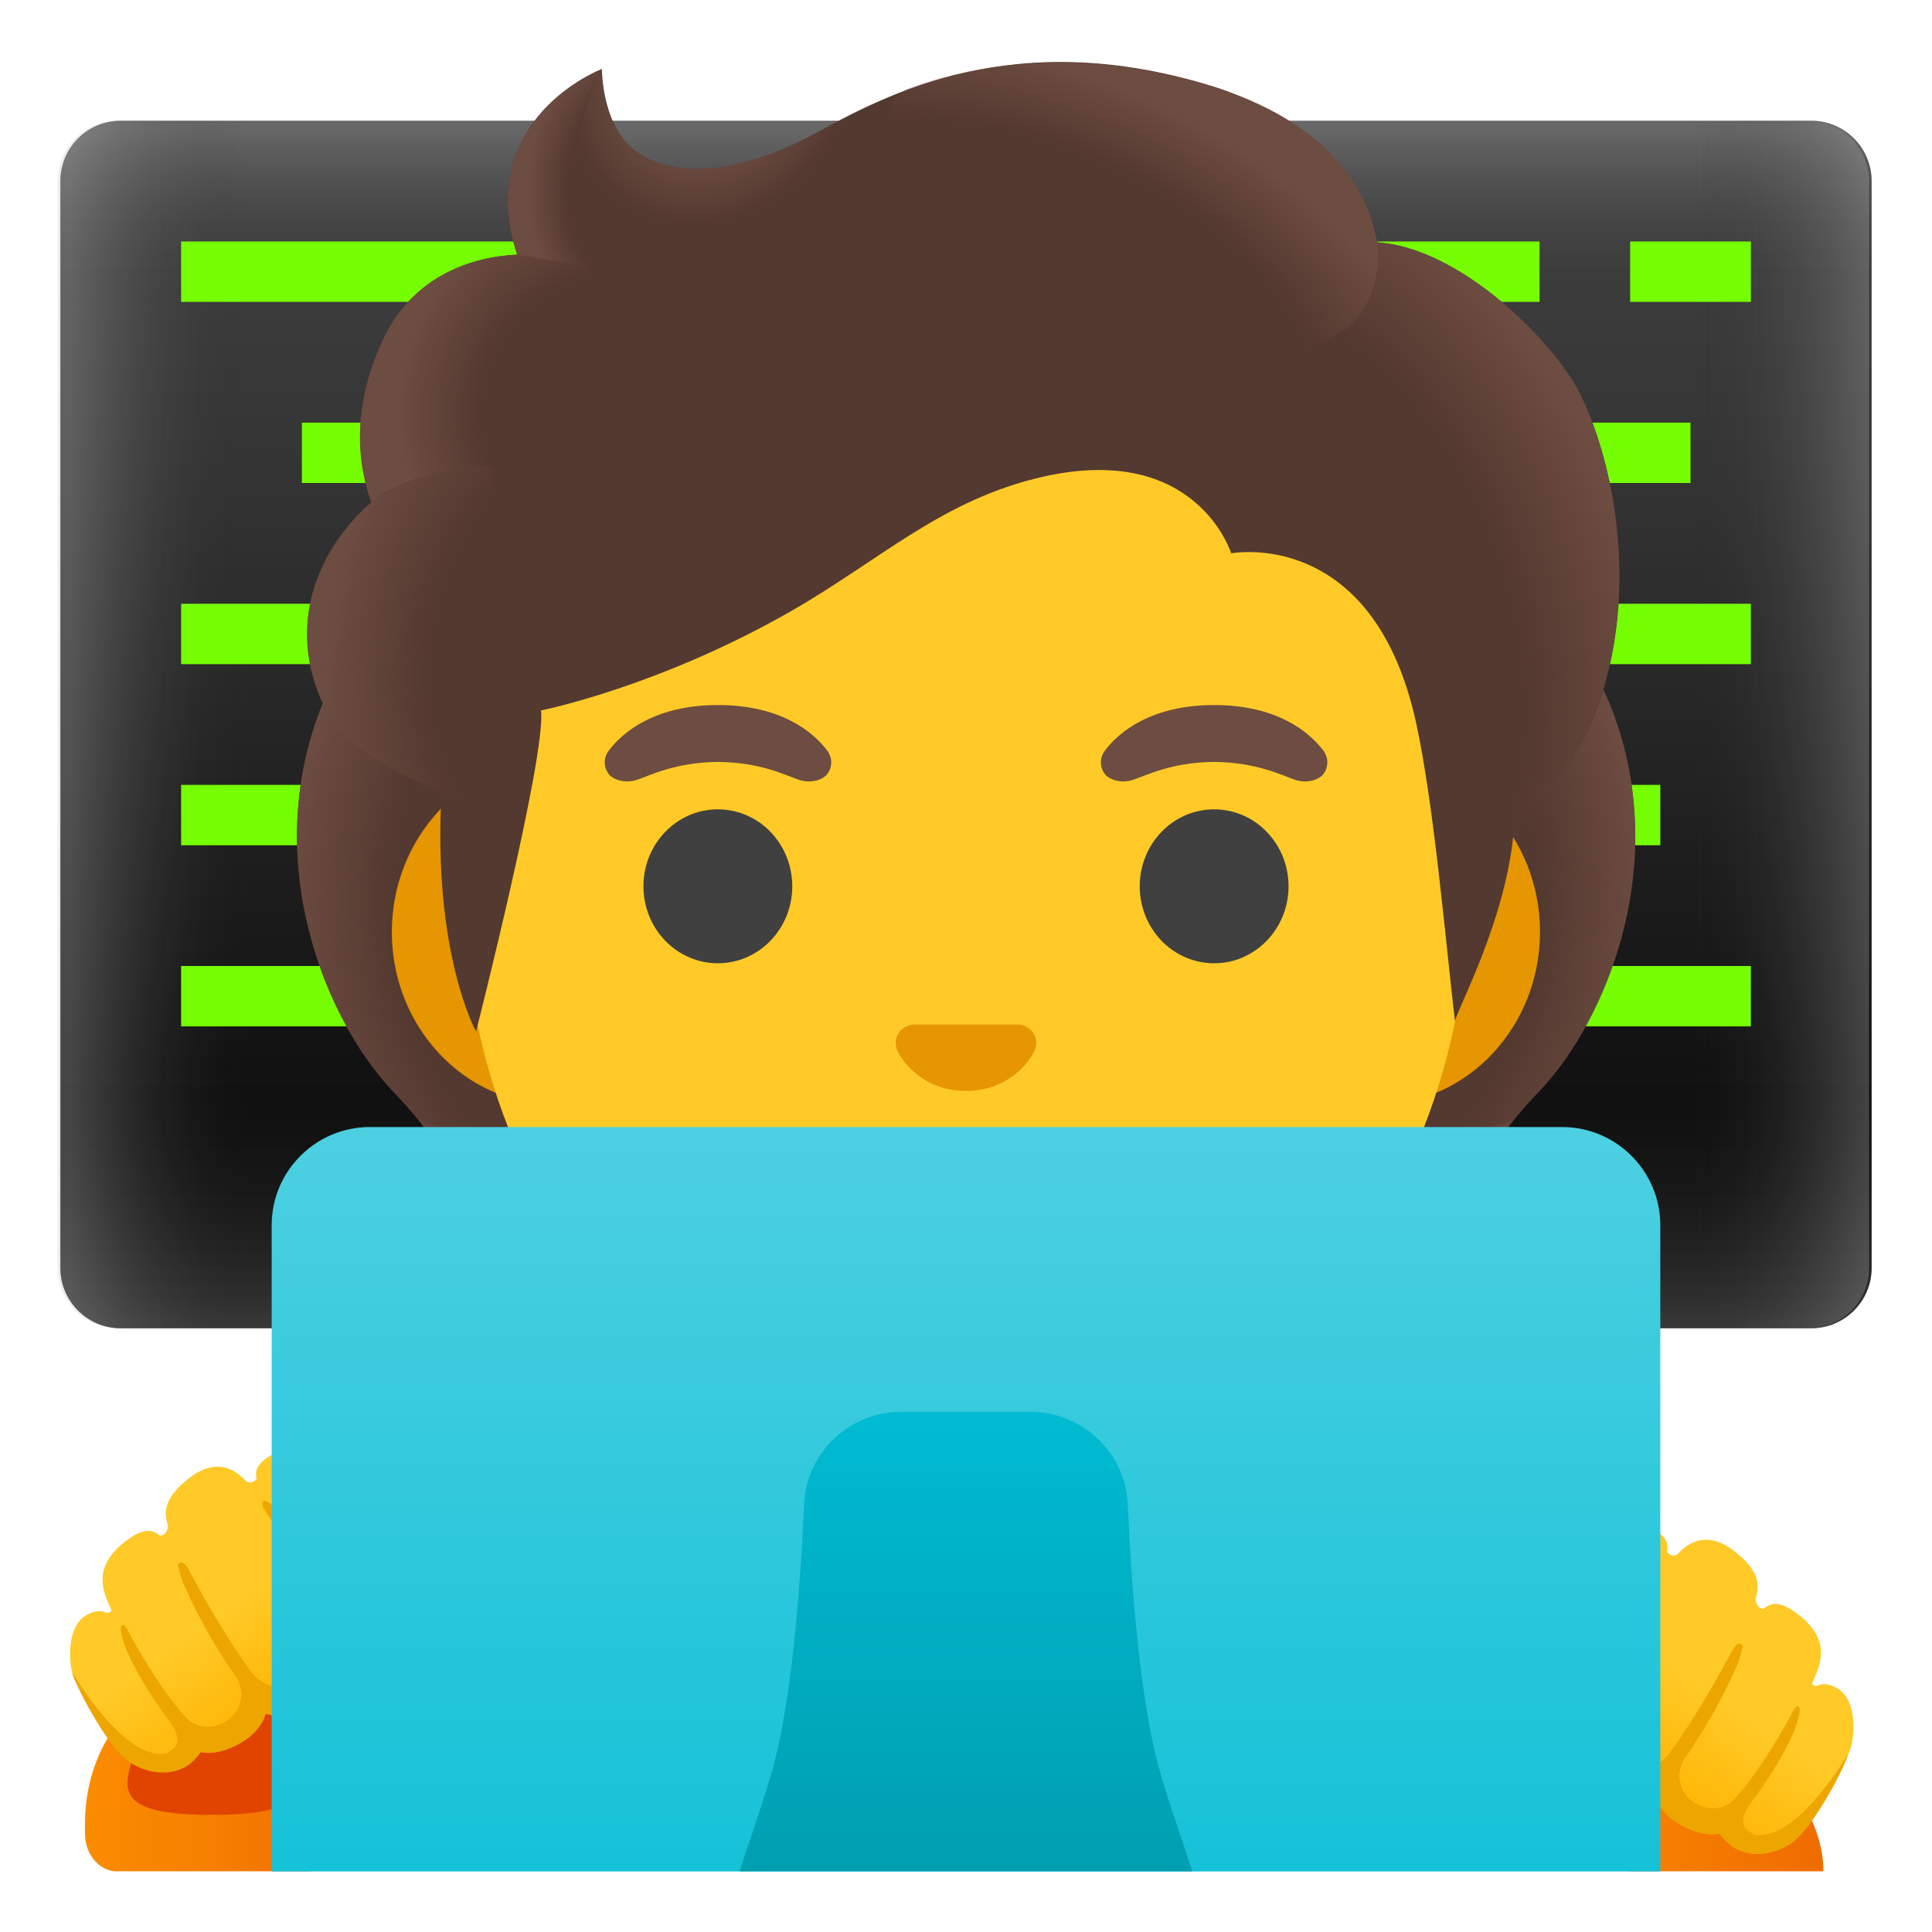
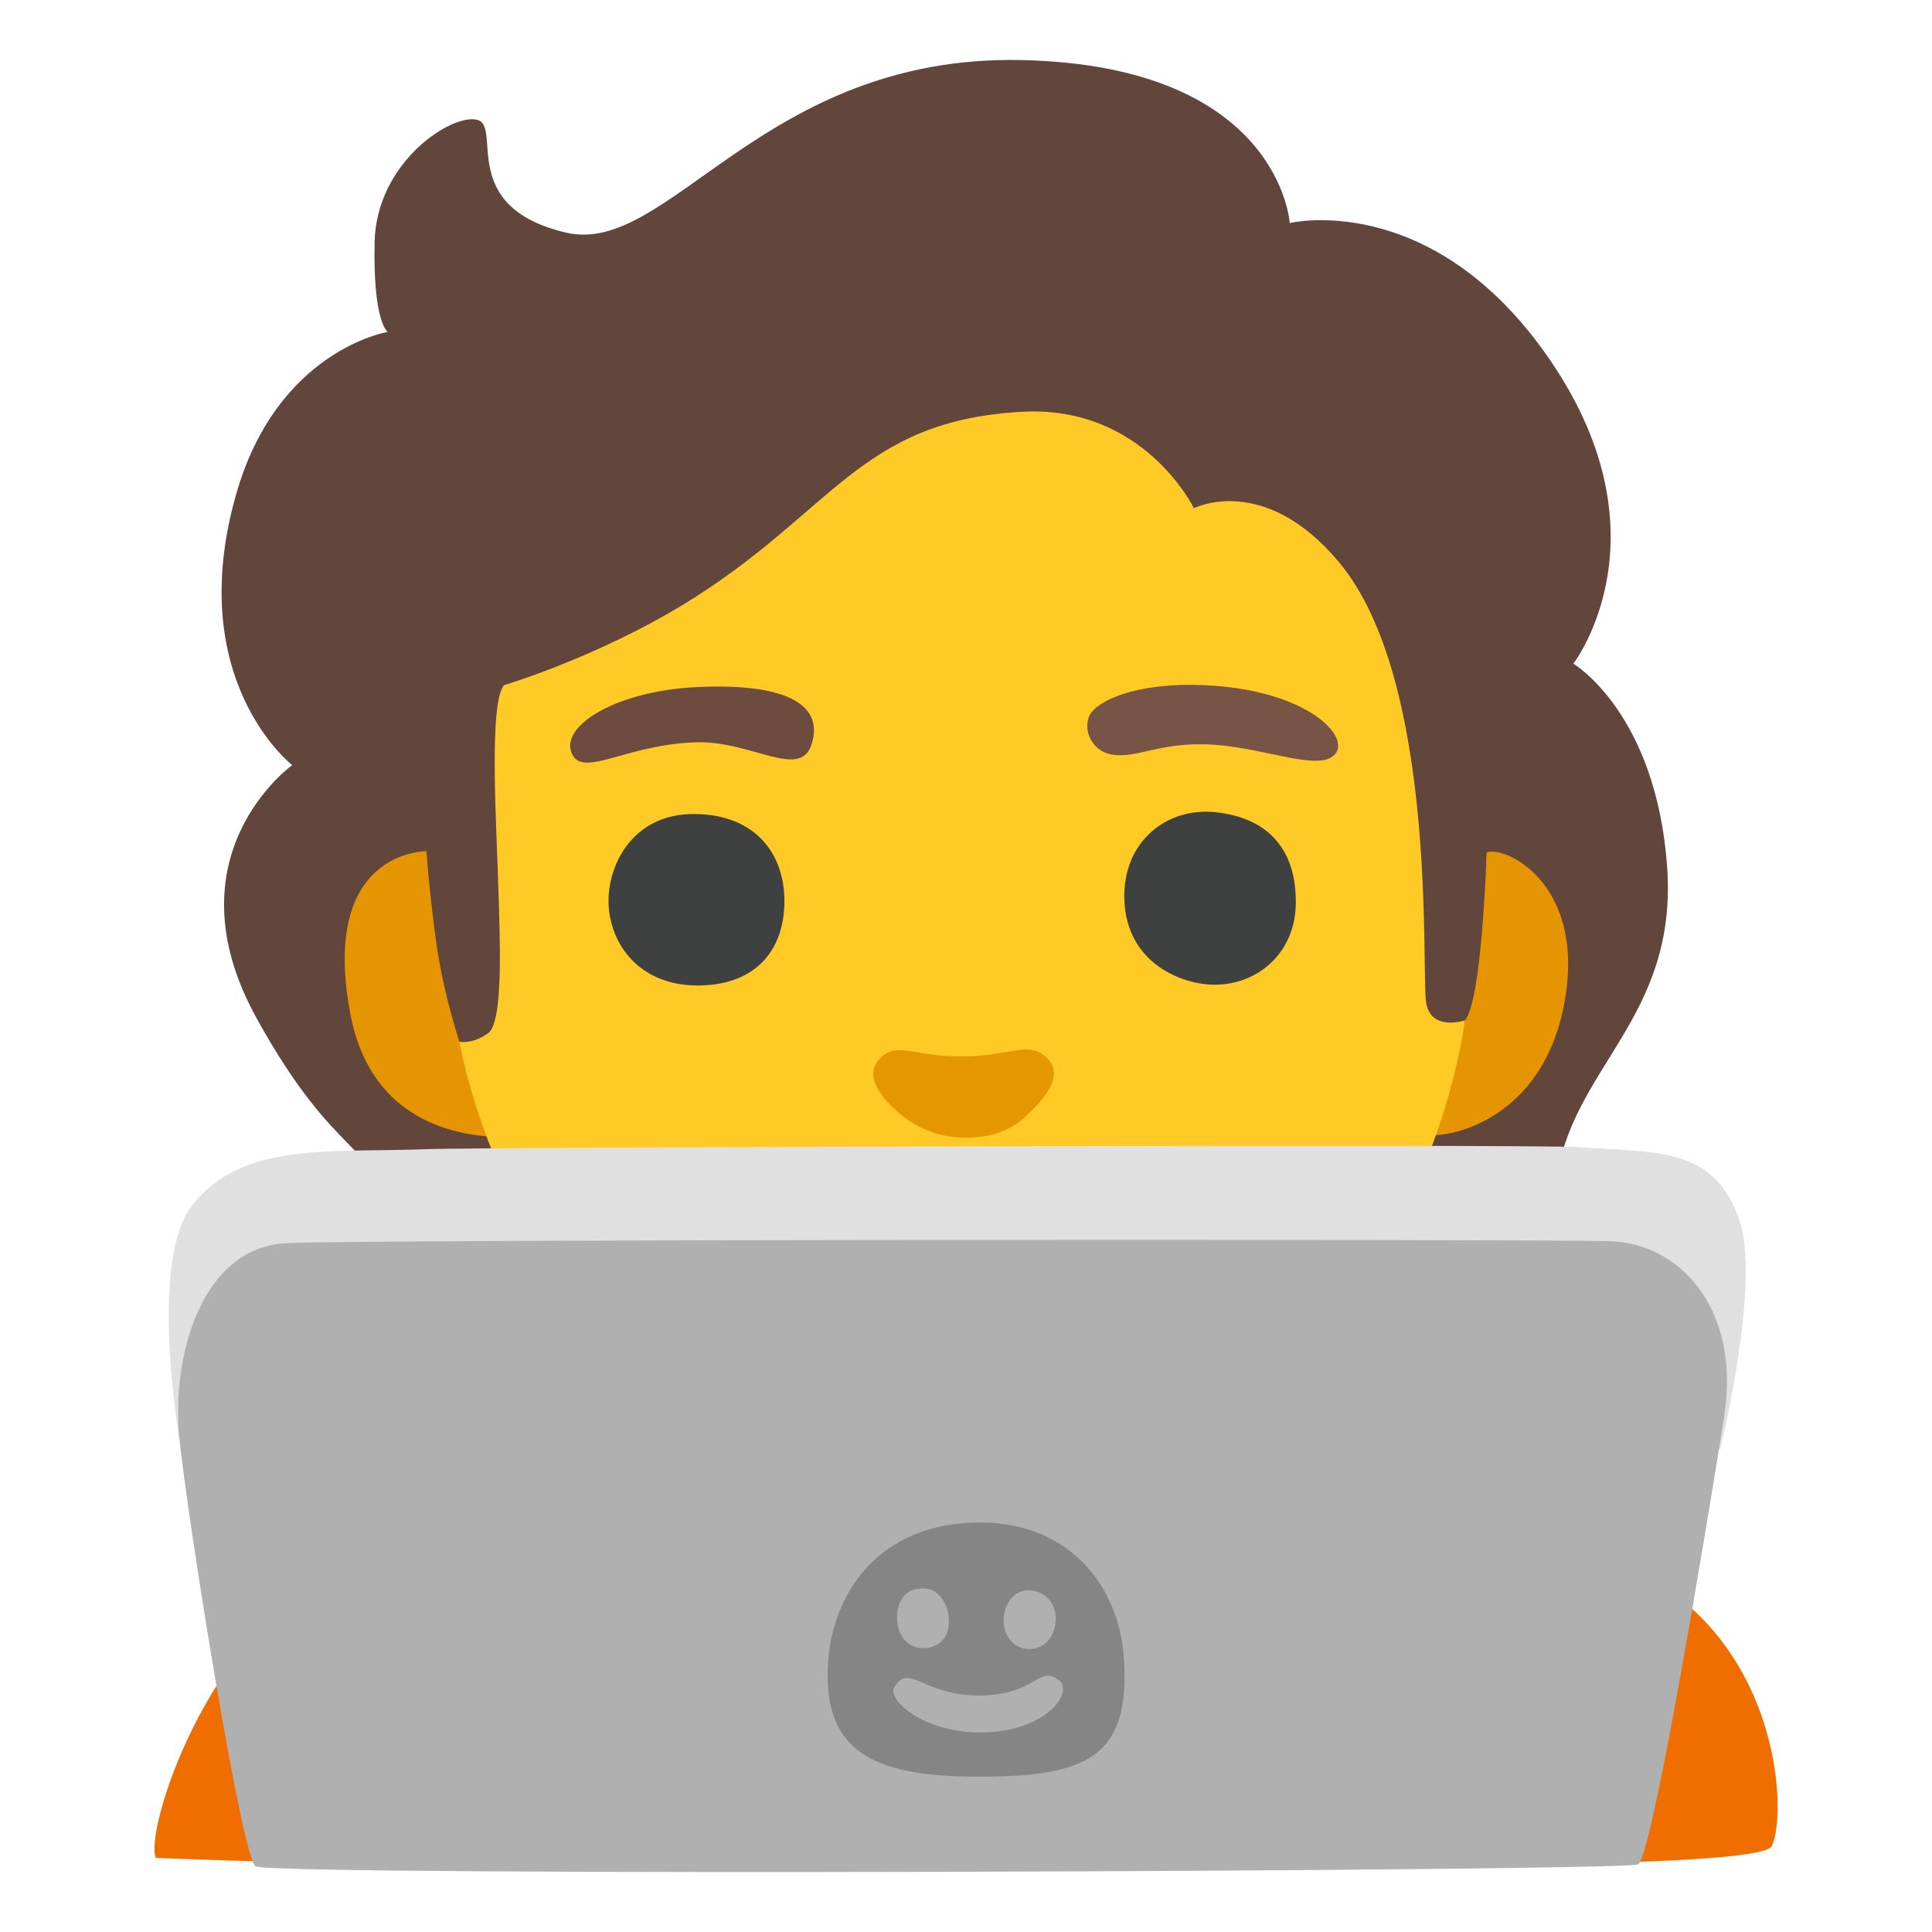
- <svg xmlns="http://www.w3.org/2000/svg" version="1.1" id="Layer_1" x="0px" y="0px" viewBox="0 0 128 128" style="enable-background:new 0 0 128 128;" xml:space="preserve">
+ <svg xmlns="http://www.w3.org/2000/svg" version="1.1" id="a" x="0px" y="0px" viewBox="0 0 128 128" style="enable-background:new 0 0 128 128;" xml:space="preserve">
+   <path style="fill:#62453B;" d="M85.45,14.79c0,0-0.62-10.44-17.77-10.81C50.53,3.61,44.32,17.03,37.49,15.41  c-7.19-1.7-4.22-6.96-5.84-7.46s-6.71,2.73-6.83,8.08c-0.12,5.34,0.87,5.96,0.87,5.96s-7.34,1.18-10.06,10.81  c-3.48,12.3,3.73,17.89,3.73,17.89S11.03,56.65,17,67.46c5.45,9.87,7.95,7.95,7.83,12.55s-4.6,5.09-4.47,7.08s2.13,3.66,4.6,4.85  c3.66,1.76,6.59,0.5,6.59,0.5s2.21,4.44,7.95,5.59c7.46,1.49,12.05-2.24,12.05-2.24l12.18-6.59c0,0,9.69,8.57,21.25,8.82  s13.42-2.86,13.42-3.48s-2.11-2.86-2.11-2.86s3.73,0.99,7.95-1.12c4.22-2.11,3.85-5.34,3.23-6.46s-4.93-0.69-4.38-5.63  c0.87-7.7,8.1-10.9,7.36-21.08c-0.75-10.19-6.21-13.42-6.21-13.42s6.71-8.7-1.99-20.75c-7.67-10.62-16.77-8.45-16.77-8.45  S85.45,14.79,85.45,14.79z" />
+   <path style="fill:#F09D02;" d="M51.51,92.98l-0.24,9c0,0-0.83,9.59,12.31,9.59s12.55-8.88,12.55-8.88L75.89,91.8L51.51,92.98  L51.51,92.98L51.51,92.98z" />
  <g>
-     <linearGradient id="SVGID_1_" gradientUnits="userSpaceOnUse" x1="64" y1="119.49" x2="64" y2="39.927" gradientTransform="matrix(1 0 0 -1 0 128)">
-       <stop offset="3.200000e-03" style="stop-color:#424242" />
-       <stop offset="0.271" style="stop-color:#353535" />
-       <stop offset="0.764" style="stop-color:#131313" />
-       <stop offset="1" style="stop-color:#000000" />
-     </linearGradient>
-     <path style="fill:url(#SVGID_1_);" d="M120,88H8c-2.21,0-4-1.79-4-4V12c0-2.21,1.79-4,4-4h112c2.21,0,4,1.79,4,4v72   C124,86.21,122.21,88,120,88z" />
+     <path style="fill:#E59502;" d="M28.26,56.39c0,0-7.13-0.1-5.04,10.83c1.88,9.83,12.16,7.98,12.16,7.98l-4.94-6.18   c0,0-1.05-3.14-1.52-6.46s-0.67-6.18-0.67-6.18L28.26,56.39L28.26,56.39z" />
+     <path style="fill:#E59502;" d="M98.48,56.48c1.14-0.48,6.46,1.9,5.23,9.6c-1.24,7.7-7.03,9.12-8.65,9.12s-5.51-3.52-5.51-3.52   s6.37-2.76,7.51-4.09s1.43-11.12,1.43-11.12L98.48,56.48L98.48,56.48z" />
  </g>
-   <linearGradient id="SVGID_2_" gradientUnits="userSpaceOnUse" x1="64" y1="119.49" x2="64" y2="39.927" gradientTransform="matrix(1 0 0 -1 0 128)">
-     <stop offset="1.200000e-03" style="stop-color:#BFBEBE" />
-     <stop offset="0.15" style="stop-color:#212121;stop-opacity:0" />
-     <stop offset="0.776" style="stop-color:#212121;stop-opacity:0" />
-     <stop offset="1" style="stop-color:#BFBEBE" />
-   </linearGradient>
-   <path style="opacity:0.3;fill:url(#SVGID_2_);enable-background:new    ;" d="M120,88H8c-2.21,0-4-1.79-4-4V12c0-2.21,1.79-4,4-4  h112c2.21,0,4,1.79,4,4v72C124,86.21,122.21,88,120,88z" />
-   <linearGradient id="SVGID_3_" gradientUnits="userSpaceOnUse" x1="4.592" y1="80" x2="123.936" y2="80" gradientTransform="matrix(1 0 0 -1 0 128)">
-     <stop offset="1.200000e-03" style="stop-color:#BFBEBE" />
-     <stop offset="0.1" style="stop-color:#212121;stop-opacity:0" />
-     <stop offset="0.9" style="stop-color:#212121;stop-opacity:0" />
-     <stop offset="1" style="stop-color:#BFBEBE" />
-   </linearGradient>
-   <path style="opacity:0.3;fill:url(#SVGID_3_);enable-background:new    ;" d="M119.83,88h-112c-2.21,0-4-1.79-4-4V12  c0-2.21,1.79-4,4-4h112c2.21,0,4,1.79,4,4v72C123.83,86.21,122.04,88,119.83,88z" />
+   <path style="fill:#FFCA26;" d="M33.4,45.39c-1.05,1.14-0.48,9.76-0.39,13.18c0.1,3.42,0.38,9.12-0.67,9.88s-1.9,0.57-1.9,0.57  s4.72,29.04,33.38,29.05c12.73,0,19.96-5.25,24.82-11.15c7.21-8.76,8.41-19.32,8.41-19.32s-2.21,0.76-2.56-1.14  s0.84-21.34-5.8-29.24c-4.97-5.92-9.59-3.55-9.59-3.55s-3.32-6.83-11.37-6.39c-10.89,0.59-12.55,6.75-22.49,12.79  C39.48,43.57,33.4,45.4,33.4,45.39L33.4,45.39L33.4,45.39z" />
+   <path style="fill:#F06E00;" d="M10.33,123.09c-0.8-1.64,3.37-15.04,11.97-18.99s31.33-4.98,31.33-4.98s2.57,8.69,13,8.18  c10.42-0.5,11.75-8.66,11.75-8.66s22.77,2.26,29.04,4.95c10.53,4.52,11.03,16.48,9.97,18.71c-0.76,1.59-27.91,1.25-54.69,1.54  S10.33,123.09,10.33,123.09z" />
+   <path style="fill:#E59700;" d="M63.85,69.99c-3.21,0.06-4.41-1.03-5.55,0.13c-1.04,1.06-0.11,2.56,1.62,3.91  c2.35,1.82,5.99,1.76,7.87,0.08c1.87-1.67,2.67-3.08,1.47-4.11s-2.14-0.06-5.42,0l0,0L63.85,69.99z" />
+   <path style="fill:#785446;" d="M63.91,80.33c-4.63,0-8.99-1.7-10.04,0.07c-1,1.7,2.49,5.66,10.04,5.71  c8.54,0.06,11.3-4.37,10.21-5.97C73.03,78.53,69.24,80.33,63.91,80.33z" />
  <g>
-     <rect x="12" y="16" style="fill:#76FF03;" width="24" height="4" />
-     <rect x="86" y="16" style="fill:#76FF03;" width="16" height="4" />
-     <rect x="108" y="16" style="fill:#76FF03;" width="8" height="4" />
-     <rect x="20" y="28" style="fill:#76FF03;" width="8" height="4" />
-     <rect x="12" y="40" style="fill:#76FF03;" width="16" height="4" />
-     <rect x="12" y="52" style="fill:#76FF03;" width="8" height="4" />
-     <rect x="98" y="52" style="fill:#76FF03;" width="12" height="4" />
-     <rect x="104" y="40" style="fill:#76FF03;" width="12" height="4" />
-     <rect x="12" y="64" style="fill:#76FF03;" width="16" height="4" />
-     <rect x="96" y="64" style="fill:#76FF03;" width="20" height="4" />
-     <rect x="100" y="28" style="fill:#76FF03;" width="12" height="4" />
-   </g>
-   <g id="face">
-     <path id="hair_3_" style="fill:#543930;" d="M98.9,79.76c-1.25-2.27,0.34-4.58,3.06-7.44c4.31-4.54,9-15.07,4.64-25.76   c0.03-0.06-0.86-1.86-0.83-1.92l-1.79-0.09c-0.57-0.08-20.26-0.12-39.97-0.12s-39.4,0.04-39.97,0.12c0,0-2.65,1.95-2.63,2.01   c-4.35,10.69,0.33,21.22,4.64,25.76c2.71,2.86,4.3,5.17,3.06,7.44c-1.21,2.21-4.81,2.53-4.81,2.53s0.83,2.26,2.83,3.48   c1.85,1.13,4.13,1.39,5.7,1.43c0,0,6.15,8.51,22.23,8.51l8.95,0l8.95,0c16.08,0,22.23-8.51,22.23-8.51c1.57-0.04,3.85-0.3,5.7-1.43   c2-1.22,2.83-3.48,2.83-3.48S100.11,81.96,98.9,79.76z" />
-     <g id="hairHighlights_1_">
-       <radialGradient id="SVGID_4_" cx="99.638" cy="45.941" r="23.419" gradientTransform="matrix(1 0 0 0.4912 -21.0552 59.4924)" gradientUnits="userSpaceOnUse">
-         <stop offset="0.728" style="stop-color:#6D4C41;stop-opacity:0" />
-         <stop offset="1" style="stop-color:#6D4C41" />
-       </radialGradient>
-       <path style="fill:url(#SVGID_4_);" d="M63.99,95.7v-9.44L92.56,84l2.6,3.2c0,0-6.15,8.51-22.23,8.51L63.99,95.7z" />
-       <radialGradient id="SVGID_5_" cx="76.573" cy="49.423" r="6.921" gradientTransform="matrix(-0.9057 0.4238 -0.3144 -0.6719 186.5418 79.3297)" gradientUnits="userSpaceOnUse">
-         <stop offset="0.663" style="stop-color:#6D4C41" />
-         <stop offset="1" style="stop-color:#6D4C41;stop-opacity:0" />
-       </radialGradient>
-       <path style="fill:url(#SVGID_5_);" d="M95.1,83.07c-4.28-6.5,5.21-8.93,5.21-8.93s0.01,0.01,0.01,0.01    c-1.65,2.05-2.4,3.84-1.43,5.61c1.21,2.21,4.81,2.53,4.81,2.53S98.79,86.65,95.1,83.07z" />
-       <radialGradient id="SVGID_6_" cx="94.509" cy="69.002" r="30.399" gradientTransform="matrix(-0.0746 -0.9972 0.8311 -0.0622 33.4179 157.5364)" gradientUnits="userSpaceOnUse">
-         <stop offset="0.725" style="stop-color:#6D4C41;stop-opacity:0" />
-         <stop offset="1" style="stop-color:#6D4C41" />
-       </radialGradient>
-       <path style="fill:url(#SVGID_6_);" d="M106.62,46.56c4.25,10.35-0.22,21.01-4.41,25.51c-0.57,0.62-3.01,3.01-3.57,4.92    c0,0-9.54-13.31-12.39-21.13c-0.57-1.58-1.1-3.2-1.17-4.88c-0.05-1.26,0.14-2.76,0.87-3.83c0.89-1.31,20.16-1.7,20.16-1.7    C106.11,45.46,106.62,46.56,106.62,46.56z" />
-       <radialGradient id="SVGID_7_" cx="44.31" cy="69.002" r="30.399" gradientTransform="matrix(0.0746 -0.9972 -0.8311 -0.0622 98.35 107.4774)" gradientUnits="userSpaceOnUse">
-         <stop offset="0.725" style="stop-color:#6D4C41;stop-opacity:0" />
-         <stop offset="1" style="stop-color:#6D4C41" />
-       </radialGradient>
-       <path style="fill:url(#SVGID_7_);" d="M21.4,46.56c-4.25,10.35,0.22,21.01,4.41,25.51c0.58,0.62,3.01,3.01,3.57,4.92    c0,0,9.54-13.31,12.39-21.13c0.58-1.58,1.1-3.2,1.17-4.88c0.05-1.26-0.14-2.76-0.87-3.83c-0.89-1.31-1.93-0.96-3.44-0.96    c-2.88,0-15.49-0.74-16.47-0.74C22.17,45.46,21.4,46.56,21.4,46.56z" />
-       <radialGradient id="SVGID_8_" cx="49.439" cy="45.941" r="23.419" gradientTransform="matrix(-1 0 0 0.4912 98.8783 59.4924)" gradientUnits="userSpaceOnUse">
-         <stop offset="0.728" style="stop-color:#6D4C41;stop-opacity:0" />
-         <stop offset="1" style="stop-color:#6D4C41" />
-       </radialGradient>
-       <path style="fill:url(#SVGID_8_);" d="M64.03,95.7v-9.44L35.46,84l-2.6,3.2c0,0,6.15,8.51,22.23,8.51L64.03,95.7z" />
-       <radialGradient id="SVGID_9_" cx="26.374" cy="49.423" r="6.921" gradientTransform="matrix(0.9057 0.4238 0.3144 -0.6719 -13.0523 100.6049)" gradientUnits="userSpaceOnUse">
-         <stop offset="0.663" style="stop-color:#6D4C41" />
-         <stop offset="1" style="stop-color:#6D4C41;stop-opacity:0" />
-       </radialGradient>
-       <path style="fill:url(#SVGID_9_);" d="M32.92,83.07c4.28-6.5-5.21-8.93-5.21-8.93s-0.01,0.01-0.01,0.01    c1.65,2.05,2.4,3.84,1.43,5.61c-1.21,2.21-4.81,2.53-4.81,2.53S29.23,86.65,32.92,83.07z" />
-     </g>
-     <g id="ears_2_">
-       <path style="fill:#E59600;" d="M91.33,50.34H36.67c-5.89,0-10.71,5.13-10.71,11.41s4.82,11.41,10.71,11.41h54.65    c5.89,0,10.71-5.14,10.71-11.41C102.04,55.48,97.22,50.34,91.33,50.34z" />
-     </g>
-     <g id="head_1_">
-       <path style="fill:#FFCA28;" d="M64,10.98L64,10.98L64,10.98c-17.4,0-33.52,18.61-33.52,45.4c0,26.64,16.61,39.81,33.52,39.81    s33.52-13.17,33.52-39.81C97.52,29.59,81.4,10.98,64,10.98z" />
-     </g>
-     <g id="eyebrows_2_">
-       <path style="fill:#6D4C41;" d="M54.8,49.72c-0.93-1.23-3.07-3.01-7.23-3.01s-6.31,1.79-7.23,3.01c-0.41,0.54-0.31,1.17-0.02,1.55    c0.26,0.35,1.04,0.68,1.9,0.39s2.54-1.16,5.35-1.18c2.81,0.02,4.49,0.89,5.35,1.18c0.86,0.29,1.64-0.03,1.9-0.39    C55.1,50.9,55.21,50.27,54.8,49.72z" />
-       <path style="fill:#6D4C41;" d="M87.67,49.72c-0.93-1.23-3.07-3.01-7.23-3.01s-6.31,1.79-7.23,3.01c-0.41,0.54-0.31,1.17-0.02,1.55    c0.26,0.35,1.04,0.68,1.9,0.39s2.54-1.16,5.35-1.18c2.81,0.02,4.49,0.89,5.35,1.18c0.86,0.29,1.64-0.03,1.9-0.39    C87.97,50.9,88.08,50.27,87.67,49.72z" />
-     </g>
-     <g id="eyes_2_">
-       <ellipse style="fill:#404040;" cx="47.56" cy="58.72" rx="4.93" ry="5.1" />
-       <ellipse style="fill:#404040;" cx="80.44" cy="58.72" rx="4.93" ry="5.1" />
-     </g>
-     <path id="mouth_2_" style="fill:#795548;" d="M72.42,76.05c-3.18,1.89-13.63,1.89-16.81,0c-1.83-1.09-3.7,0.58-2.94,2.24   c0.75,1.63,6.44,5.42,11.37,5.42s10.55-3.79,11.3-5.42C76.09,76.63,74.25,74.96,72.42,76.05z" />
-     <path id="nose_2_" style="fill:#E59600;" d="M67.86,67.96c-0.11-0.04-0.21-0.07-0.32-0.08h-7.08c-0.11,0.01-0.22,0.04-0.32,0.08   c-0.64,0.26-0.99,0.92-0.69,1.63c0.3,0.71,1.71,2.69,4.55,2.69s4.25-1.99,4.55-2.69C68.85,68.89,68.5,68.22,67.86,67.96z" />
-     <path id="hair" style="fill:#543930;" d="M104.07,25.02c-2.44-3.69-7.91-8.64-12.82-8.97c-0.79-4.72-5.84-8.72-10.73-10.27   C67.29,1.59,58.68,6.29,54.06,8.81c-0.96,0.52-7.17,3.97-11.51,1.5c-2.72-1.55-2.67-5.74-2.67-5.74s-8.52,3.25-5.61,12.3   c-2.93,0.12-6.77,1.36-8.8,5.47c-2.42,4.9-1.56,8.99-0.86,10.95c-2.52,2.14-5.69,6.69-3.52,12.6c1.64,4.45,8.17,6.5,8.17,6.5   c-0.62,10.74,2.28,15.95,2.28,15.95s4.69-18.45,4.3-21.27c0,0,7.76-1.54,16.57-6.58c5.95-3.41,10.02-7.4,16.71-8.91   c10.18-2.29,12.45,5.08,12.45,5.08s9.42-1.81,12.26,11.27c1.17,5.38,1.93,14.3,2.57,19.77c-0.06-0.48,3.24-6.33,3.86-12.33   c0.16-1.55,4.34-3.6,6.14-10.26C108.79,36.23,105.84,27.69,104.07,25.02z" />
-     <g id="hairHighlights">
-       <radialGradient id="SVGID_10_" cx="82.019" cy="85.037" r="35.633" gradientTransform="matrix(0.3076 0.9515 0.706 -0.2282 -3.248 -15.675)" gradientUnits="userSpaceOnUse">
-         <stop offset="0.699" style="stop-color:#6D4C41;stop-opacity:0" />
-         <stop offset="1" style="stop-color:#6D4C41" />
-       </radialGradient>
-       <path style="fill:url(#SVGID_10_);" d="M100.22,55.41c0.16-1.55,4.34-3.6,6.14-10.26c0.19-0.71,0.35-1.43,0.5-2.15    c1.46-8.09-1.16-15.52-2.79-17.98c-2.26-3.41-7.1-7.89-11.69-8.81c-0.4-0.05-0.79-0.1-1.16-0.12c0,0,0.33,2.15-0.54,3.86    c-1.12,2.22-3.41,2.75-3.41,2.75C99.24,34.67,98.39,44.7,100.22,55.41z" />
-       <radialGradient id="SVGID_11_" cx="47.28" cy="123.891" r="9.343" gradientTransform="matrix(0.8813 0.4726 0.5603 -1.045 -63.8032 111.2318)" gradientUnits="userSpaceOnUse">
-         <stop offset="0.58" style="stop-color:#6D4C41" />
-         <stop offset="1" style="stop-color:#6D4C41;stop-opacity:0" />
-       </radialGradient>
-       <path style="fill:url(#SVGID_11_);" d="M56.95,7.3c-1.1,0.53-2.06,1.06-2.9,1.51c-0.96,0.52-7.17,3.97-11.51,1.5    c-2.67-1.52-2.67-5.58-2.67-5.72c-1.23,1.57-4.95,12.78,5.93,13.53c4.69,0.32,7.58-3.77,9.3-7.23C55.72,9.62,56.69,7.79,56.95,7.3    z" />
-       <radialGradient id="SVGID_12_" cx="158.966" cy="62.812" r="28.696" gradientTransform="matrix(-0.9378 -0.3944 -0.2182 0.5285 230.9323 50.5742)" gradientUnits="userSpaceOnUse">
-         <stop offset="0.699" style="stop-color:#6D4C41;stop-opacity:0" />
-         <stop offset="1" style="stop-color:#6D4C41" />
-       </radialGradient>
-       <path style="fill:url(#SVGID_12_);" d="M79.16,5.38c7.32,1.98,11.23,5.87,12.08,10.68c0.26,1.48,0.77,15.08-25.23-0.4    c-9.67-5.76-7.03-9.36-5.9-9.77C64.53,4.29,70.96,3.16,79.16,5.38z" />
-       <radialGradient id="SVGID_13_" cx="43.529" cy="115.367" r="8.575" gradientTransform="matrix(1 0 0 -1.2233 0 153.7618)" gradientUnits="userSpaceOnUse">
-         <stop offset="0.702" style="stop-color:#6D4C41;stop-opacity:0" />
-         <stop offset="1" style="stop-color:#6D4C41" />
-       </radialGradient>
-       <path style="fill:url(#SVGID_13_);" d="M39.84,4.59c-0.01,0.01-0.03,0.01-0.06,0.03c0,0,0,0-0.01,0    c-0.93,0.39-8.24,3.78-5.51,12.26l7.78,1.25c-6.89-6.98-2.17-13.55-2.17-13.55S39.85,4.58,39.84,4.59z" />
-       <radialGradient id="SVGID_14_" cx="42.349" cy="100.23" r="16.083" gradientTransform="matrix(-0.9657 -0.2598 -0.2432 0.9037 107.6205 -51.8051)" gradientUnits="userSpaceOnUse">
-         <stop offset="0.66" style="stop-color:#6D4C41;stop-opacity:0" />
-         <stop offset="1" style="stop-color:#6D4C41" />
-       </radialGradient>
-       <path style="fill:url(#SVGID_14_);" d="M39.07,17.64l-4.81-0.77c-0.19,0-0.83,0.06-1.18,0.11c-2.71,0.38-5.9,1.78-7.63,5.36    c-1.86,3.86-1.81,7.17-1.3,9.38c0.15,0.74,0.45,1.58,0.45,1.58s2.38-2.26,8.05-2.41L39.07,17.64z" />
-       <radialGradient id="SVGID_15_" cx="38.533" cy="84.7" r="16.886" gradientTransform="matrix(0.9907 0.1363 0.1915 -1.3921 -15.859 155.9584)" gradientUnits="userSpaceOnUse">
-         <stop offset="0.598" style="stop-color:#6D4C41;stop-opacity:0" />
-         <stop offset="1" style="stop-color:#6D4C41" />
-       </radialGradient>
-       <path style="fill:url(#SVGID_15_);" d="M24.37,33.49c-2.37,2.1-5.56,6.79-3.21,12.61c1.77,4.39,8.09,6.29,8.09,6.29    c0,0.02,1.26,0.4,1.91,0.4l1.48-21.9c-3.03,0-5.94,0.91-7.82,2.22C24.85,33.14,24.36,33.46,24.37,33.49z" />
-     </g>
-   </g>
-   <g id="sleeve">
-     <g>
-       <linearGradient id="SVGID_16_" gradientUnits="userSpaceOnUse" x1="5.625" y1="9.825" x2="22.467" y2="9.825" gradientTransform="matrix(1 0 0 -1 0 128)">
-         <stop offset="0" style="stop-color:#FB8C00" />
-         <stop offset="0.482" style="stop-color:#F67F00" />
-         <stop offset="1" style="stop-color:#EF6C00" />
-       </linearGradient>
-       <path style="fill:url(#SVGID_16_);" d="M7.63,123.98h12.83c1.12-0.09,2.01-1.18,2.01-2.52v-0.65c0-3.58-1.61-6.71-4.02-8.45    c0,0.15,0.01,0.3,0.01,0.45c0,4.1-1.98,7.42-4.41,7.42s-4.41-3.32-4.41-7.42c0-0.15,0.01-0.3,0.01-0.45    c-2.41,1.75-4.02,4.87-4.02,8.45v0.65C5.62,122.81,6.51,123.89,7.63,123.98z" />
-     </g>
-     <g>
-       <path style="fill:#E14301;" d="M14.05,120.24c9,0,4.41-3.32,4.41-7.42c0-0.15-0.01-0.3-0.01-0.45c-1.28-0.93-2.79-1.48-4.4-1.48    s-3.12,0.55-4.4,1.48c-0.01,0.15-0.01,0.3-0.01,0.45C9.63,116.92,5,120.24,14.05,120.24z" />
-     </g>
-   </g>
-   <g id="hand_1_">
-     <linearGradient id="SVGID_17_" gradientUnits="userSpaceOnUse" x1="20.428" y1="15.083" x2="10.747" y2="28.86" gradientTransform="matrix(1 0 0 -1 0 128)">
-       <stop offset="0" style="stop-color:#FFB300" />
-       <stop offset="0.5" style="stop-color:#FFCA28" />
-     </linearGradient>
-     <path style="fill:url(#SVGID_17_);" d="M27.98,106.8c-0.11-2.84-2.23-8.7-5-9.19c-0.17-0.03-0.32-0.11-0.41-0.25   c-0.44-0.67-1.85-2.47-4.43-1.05c-0.96,0.53-1.3,1-1.14,1.68c-0.12,0.14-0.34,0.31-0.66,0.18c-1.04-1.16-2.32-1.4-3.81-0.24   c-1.69,1.32-1.69,2.26-1.39,3.19l-0.01,0.01c0,0-0.07,0.65-0.56,0.6c-0.51-0.44-1.12-0.44-2.09,0.26c-2.6,1.88-1.53,3.66-1.09,4.71   c-0.06,0.1-0.16,0.17-0.32,0.16c-0.34-0.18-0.77-0.18-1.35,0.15c-1.38,0.79-1.18,3.39-0.79,4.24c0.43,0.93,2.8,4.19,3.61,5.11   c0.19,0.21,0.42,0.36,0.67,0.46c-0.03-0.01-0.06-0.02-0.08-0.03c0.71,0.44,1.95,0.97,3.16,0.22c0,0,0.77-0.56,0.84-1.15   c1.31,0.73,3.12-0.63,3.12-0.63c0.85-0.65,1.07-1.38,1.04-2.01l0,0c0.43,0.26,0.9,0.36,1.35,0.37c1.36,0.04,2.61-0.76,2.61-0.76   c1.95-1.11,2.34-2.27,2.33-3.04c1.01,0.63,2.26,0.16,2.26,0.16C28.05,108.95,27.98,106.8,27.98,106.8z" />
+     <path style="fill:#6D4C3F;" d="M37.97,50.08c0.83,1.35,3.66-0.77,8.16-0.9c3.68-0.11,6.88,2.51,7.64,0.13   c0.9-2.83-2.12-4.05-7.58-3.79C40.61,45.78,36.85,48.27,37.97,50.08z" />
+     <path style="fill:#785446;" d="M73.35,49.92c1.86,0.51,3.28-0.83,7.06-0.58c3.54,0.24,7,1.8,8.03,0.64s-1.62-3.93-7.45-4.5   c-5.27-0.51-8.48,0.9-8.86,2.05s0.45,2.16,1.22,2.38l0,0V49.92z" />
  </g>
  <g>
-     <linearGradient id="SVGID_18_" gradientUnits="userSpaceOnUse" x1="99.203" y1="9.152" x2="120.799" y2="9.152" gradientTransform="matrix(1 0 0 -1 0 128)">
-       <stop offset="0" style="stop-color:#FB8C00" />
-       <stop offset="0.482" style="stop-color:#F67F00" />
-       <stop offset="1" style="stop-color:#EF6C00" />
-     </linearGradient>
-     <path style="fill:url(#SVGID_18_);" d="M107.96,123.98h12.84c0,0,0.56-9.79-15.16-10.26C89.91,113.26,107.96,123.98,107.96,123.98z   " />
+     <path style="fill:#3F4040;" d="M46.06,53.93c-4.3-0.06-5.97,3.66-5.72,6.29c0.26,2.63,2.25,5.14,6.04,5.07s5.59-2.44,5.59-5.59   S50.04,53.98,46.06,53.93L46.06,53.93L46.06,53.93z" />
+     <path style="fill:#3F4040;" d="M80.53,53.81c-3.21-0.34-6.16,1.93-6.04,5.78c0.14,4.3,3.91,5.65,5.97,5.65   c2.95,0,5.34-2.18,5.39-5.33c0.06-3.53-1.73-5.72-5.33-6.1C80.52,53.81,80.53,53.81,80.53,53.81z" />
  </g>
-   <g id="hand">
-     <linearGradient id="SVGID_19_" gradientUnits="userSpaceOnUse" x1="141.622" y1="10.24" x2="131.942" y2="24.017" gradientTransform="matrix(-1 0 0 -1 248.6394 128)">
-       <stop offset="0" style="stop-color:#FFB300" />
-       <stop offset="0.5" style="stop-color:#FFCA28" />
-     </linearGradient>
-     <path style="fill:url(#SVGID_19_);" d="M99.46,111.64c0.11-2.84,2.23-8.7,5-9.19c0.17-0.03,0.32-0.11,0.41-0.25   c0.44-0.67,1.85-2.47,4.43-1.05c0.96,0.53,1.3,1,1.14,1.68c0.12,0.14,0.34,0.31,0.66,0.18c1.04-1.16,2.32-1.4,3.81-0.24   c1.69,1.32,1.69,2.26,1.39,3.19l0.01,0.01c0,0,0.07,0.65,0.56,0.6c0.51-0.44,1.12-0.44,2.09,0.26c2.6,1.88,1.53,3.66,1.09,4.71   c0.06,0.1,0.15,0.17,0.32,0.16c0.34-0.18,0.77-0.18,1.35,0.15c1.38,0.79,1.18,3.39,0.79,4.24c-0.43,0.93-2.79,4.19-3.61,5.11   c-0.19,0.21-0.42,0.36-0.67,0.46c0.03-0.01,0.06-0.02,0.08-0.03c-0.71,0.44-1.95,0.97-3.16,0.22c0,0-0.77-0.56-0.84-1.15   c-1.31,0.73-3.12-0.63-3.12-0.63c-0.85-0.65-1.07-1.38-1.04-2.01l0,0c-0.43,0.26-0.9,0.36-1.35,0.37   c-1.36,0.04-2.61-0.76-2.61-0.76c-1.95-1.11-2.34-2.27-2.33-3.04c-1.01,0.63-2.26,0.16-2.26,0.16   C99.39,113.79,99.46,111.64,99.46,111.64z" />
+   <g>
+     <path style="fill:#E0E0E0;" d="M69.68,93.53L12.4,98.47c0,0-2.99-14.55,0.39-18.7c3.38-4.16,9.09-3.38,15.59-3.64   c2.93-0.12,73.33-0.34,76.11-0.13c5.07,0.39,9.12-0.17,10.78,4.94c1.37,4.23-1.3,15.07-1.3,15.07l-44.29-2.47l0,0V93.53z" />
+     <path style="fill:#B0B0B0;" d="M16.95,123.66c-0.88-0.27-4.55-23.12-5.07-28.44s1.43-12.6,7.14-12.86s83.25-0.26,87.67-0.13   c4.42,0.13,8.7,4.29,7.53,11.69s-4.82,29.42-5.71,29.61C106.4,123.99,19.03,124.31,16.95,123.66z" />
  </g>
-   <path id="tone_1_" style="fill:#EDA600;" d="M116.24,121.56c-0.17-0.09-0.33-0.19-0.48-0.32c-0.02-0.02-0.05-0.04-0.07-0.07  c-0.28-0.31-0.36-0.81,0.37-1.81c2-2.65,2.79-4.63,2.79-4.63c0.55-1.39,0.35-1.62,0.35-1.62c-0.19-0.31-0.58,0.59-0.58,0.59  c-1.98,3.57-3.34,5.13-3.93,5.71c-0.03,0.02-0.06,0.04-0.09,0.05c-0.11,0.07-0.23,0.14-0.36,0.19c-0.05,0.02-0.11,0.04-0.16,0.06  c-0.11,0.04-0.23,0.06-0.35,0.08c-0.06,0.01-0.12,0.02-0.19,0.02c-0.13,0-0.26-0.01-0.4-0.04c-0.06-0.01-0.12-0.01-0.18-0.03  c-0.2-0.06-0.41-0.13-0.62-0.26c-0.1-0.06-0.19-0.12-0.28-0.19c-0.04-0.04-0.09-0.08-0.13-0.12c-0.04-0.04-0.09-0.08-0.13-0.12  c-0.05-0.06-0.1-0.13-0.15-0.19c-0.02-0.03-0.05-0.06-0.07-0.1c-0.05-0.08-0.09-0.16-0.13-0.25c-0.01-0.03-0.03-0.06-0.04-0.09  c-0.04-0.09-0.06-0.19-0.08-0.29c-0.01-0.03-0.02-0.06-0.03-0.09c-0.02-0.1-0.02-0.21-0.03-0.31c0-0.04-0.01-0.07-0.01-0.1  c0-0.11,0.02-0.22,0.04-0.33c0.01-0.04,0.01-0.08,0.02-0.13c0.02-0.11,0.07-0.22,0.11-0.34c0.02-0.05,0.03-0.1,0.05-0.14  c2.28-3.22,3.46-6.03,3.46-6.03c0.38-0.78,0.52-1.6,0.52-1.6c-0.25-0.46-0.65,0.21-0.65,0.21c-2.6,4.84-4.14,6.78-4.14,6.78  s-1.21,2.11-3.86,0.53c0,0-1.31-0.84-1.53-1.43c-0.19-0.49-0.31-1.36,0.36-2.6c0,0,1.59-3.25,4.21-7.34c0,0,0.17-0.64-0.42-0.28  c-0.46,0.28-0.79,0.86-0.95,1.04c0,0-1.55,2.07-3.8,6.2c0,0-0.5,0.95-1.08,1.42c-0.57,0.24-1.29,0.15-2.08-0.44  c-1.71-1.28-1.07-3.07-0.12-4.91c0.52-1,1.71-3.25,2.84-5.05c0.11-0.04,0.22-0.08,0.33-0.1c0.36-0.06,0.65-0.25,0.83-0.53  c0.9-1.37,0.19-2.61-1.07-0.7c-3.16,0.54-5.4,6.72-5.51,9.77c0,0,0,0,0,0c0,0.11-0.05,2.59,2.51,3.73c0.08,0.03,1.01,0.37,2.01,0.14  c0.25,0.83,0.93,1.8,2.52,2.71c0.03,0.02,1.42,0.87,2.94,0.85c0.28-0.01,0.56-0.04,0.82-0.11c0.16,0.52,0.5,1.09,1.18,1.61  c0.08,0.06,1.64,1.23,3.14,0.93c0.29,0.46,0.71,0.78,0.82,0.86c0.46,0.29,0.95,0.44,1.45,0.48h0.45c0.64-0.04,1.31-0.26,1.97-0.67  c0.01,0,0.01-0.01,0.02-0.01c1.55-1.06,3.78-5.49,3.78-5.94C122.43,116.2,119.07,122.04,116.24,121.56z" />
-   <path id="tone" style="fill:#EDA600;" d="M28.43,106.24C28.43,106.24,28.43,106.24,28.43,106.24c-0.12-3.05-2.36-9.23-5.51-9.77  c-1.25-1.91-1.97-0.67-1.07,0.7c0.18,0.28,0.48,0.46,0.83,0.53c0.11,0.02,0.22,0.06,0.33,0.1c1.13,1.8,2.32,4.06,2.84,5.05  c0.95,1.83,1.58,3.62-0.12,4.91c-0.79,0.59-1.5,0.68-2.08,0.44c-0.57-0.47-1.08-1.42-1.08-1.42c-2.25-4.13-3.8-6.2-3.8-6.2  c-0.16-0.18-0.48-0.75-0.95-1.04c-0.59-0.36-0.42,0.28-0.42,0.28c2.62,4.08,4.21,7.34,4.21,7.34c0.68,1.24,0.56,2.11,0.36,2.6  c-0.22,0.59-1.53,1.43-1.53,1.43c-2.64,1.58-3.86-0.53-3.86-0.53s-1.55-1.94-4.14-6.78c0,0-0.41-0.67-0.65-0.21  c0,0,0.14,0.82,0.52,1.6c0,0,1.18,2.8,3.46,6.03c0.02,0.05,0.03,0.1,0.05,0.14c0.04,0.11,0.08,0.23,0.11,0.34  c0.01,0.04,0.01,0.08,0.02,0.13c0.02,0.11,0.04,0.22,0.04,0.33c0,0.04-0.01,0.07-0.01,0.1c0,0.11-0.01,0.21-0.03,0.31  c-0.01,0.03-0.02,0.06-0.02,0.09c-0.02,0.1-0.05,0.2-0.09,0.29c-0.01,0.03-0.03,0.06-0.04,0.09c-0.04,0.08-0.08,0.17-0.13,0.25  c-0.02,0.03-0.05,0.06-0.07,0.1c-0.05,0.07-0.1,0.13-0.15,0.19c-0.04,0.04-0.09,0.08-0.13,0.12c-0.04,0.04-0.08,0.08-0.13,0.12  c-0.09,0.07-0.19,0.14-0.28,0.19c-0.22,0.12-0.43,0.21-0.62,0.26c-0.06,0.02-0.12,0.02-0.19,0.03c-0.14,0.02-0.27,0.04-0.4,0.04  c-0.06,0-0.13-0.01-0.19-0.02c-0.12-0.02-0.24-0.04-0.35-0.08c-0.05-0.02-0.11-0.04-0.16-0.06c-0.12-0.05-0.24-0.12-0.36-0.19  c-0.03-0.02-0.06-0.03-0.09-0.05c-0.59-0.58-1.95-2.14-3.93-5.71c0,0-0.39-0.9-0.58-0.59c0,0-0.2,0.24,0.35,1.62  c0,0,0.79,1.98,2.79,4.63c0.73,1,0.65,1.5,0.37,1.81c-0.02,0.02-0.05,0.04-0.07,0.07c-0.14,0.13-0.31,0.23-0.48,0.32  c-2.83,0.49-6.2-5.36-6.2-5.36c0,0.46,2.23,4.89,3.78,5.94c0.01,0,0.01,0.01,0.02,0.01c0.66,0.41,1.32,0.63,1.97,0.67h0.45  c0.51-0.04,1-0.19,1.45-0.48c0.11-0.08,0.53-0.41,0.82-0.86c1.5,0.3,3.07-0.87,3.14-0.93c0.68-0.52,1.02-1.09,1.18-1.61  c0.26,0.07,0.53,0.11,0.82,0.11c1.52,0.03,2.91-0.83,2.94-0.85c1.59-0.9,2.27-1.88,2.52-2.71c1,0.22,1.93-0.11,2.01-0.14  C28.49,108.83,28.44,106.35,28.43,106.24z" />
-   <g id="computerscreen">
-     <g>
-       <linearGradient id="SVGID_20_" gradientUnits="userSpaceOnUse" x1="64" y1="53.474" x2="64" y2="-14.939" gradientTransform="matrix(1 0 0 -1 0 128)">
-         <stop offset="0" style="stop-color:#4DD0E1" />
-         <stop offset="1" style="stop-color:#00BCD4" />
-       </linearGradient>
-       <path style="fill:url(#SVGID_20_);" d="M110,123.98V81.17c0-3.58-2.92-6.5-6.5-6.5h-79c-3.58,0-6.5,2.92-6.5,6.5v42.82H110z" />
-     </g>
-     <linearGradient id="SVGID_21_" gradientUnits="userSpaceOnUse" x1="63.999" y1="35.404" x2="63.999" y2="-3.874" gradientTransform="matrix(1 0 0 -1 0 128)">
-       <stop offset="0" style="stop-color:#00BCD4" />
-       <stop offset="1" style="stop-color:#0097A7" />
-     </linearGradient>
-     <path style="fill:url(#SVGID_21_);" d="M78.99,123.98c-0.61-1.93-1.41-4.11-2.09-6.43c-1.37-4.66-1.94-12.44-2.18-17.87   c-0.15-3.43-2.99-6.14-6.45-6.14h-8.55c-3.46,0-6.3,2.7-6.45,6.14c-0.24,5.43-0.81,13.21-2.18,17.87c-0.68,2.32-1.47,4.5-2.09,6.43   H78.99z" />
+   <g>
+     <path style="fill:#858585;" d="M64.97,100.87c-6.93-0.01-9.8,4.9-10.1,9.16c-0.42,5.92,2.82,7.68,9.93,7.68s10.17-1.2,9.65-7.99   C74.09,105.04,70.82,100.88,64.97,100.87z" />
+     <path style="fill:#B0B0B0;" d="M68.22,109.25c1.04-0.03,1.7-0.84,1.73-2.03c-0.01-1.17-0.9-1.88-1.86-1.86s-1.58,0.93-1.6,2.01   S67.28,109.29,68.22,109.25z" />
+     <path style="fill:#B0B0B0;" d="M61.49,109.17c0.92-0.16,1.57-0.89,1.33-2.31c-0.32-1.34-1.21-1.84-2.28-1.54s-1.24,1.7-1.03,2.52   C59.76,108.81,60.58,109.32,61.49,109.17z" />
+     <path style="fill:#B0B0B0;" d="M59.26,111.76c-0.53,0.83,1.93,3.06,5.78,3.02c4.33-0.04,6.13-2.71,5.12-3.46   c-1.4-1.03-1.44,0.96-5.21,1.01S60.28,110.14,59.26,111.76z" />
  </g>
</svg>
